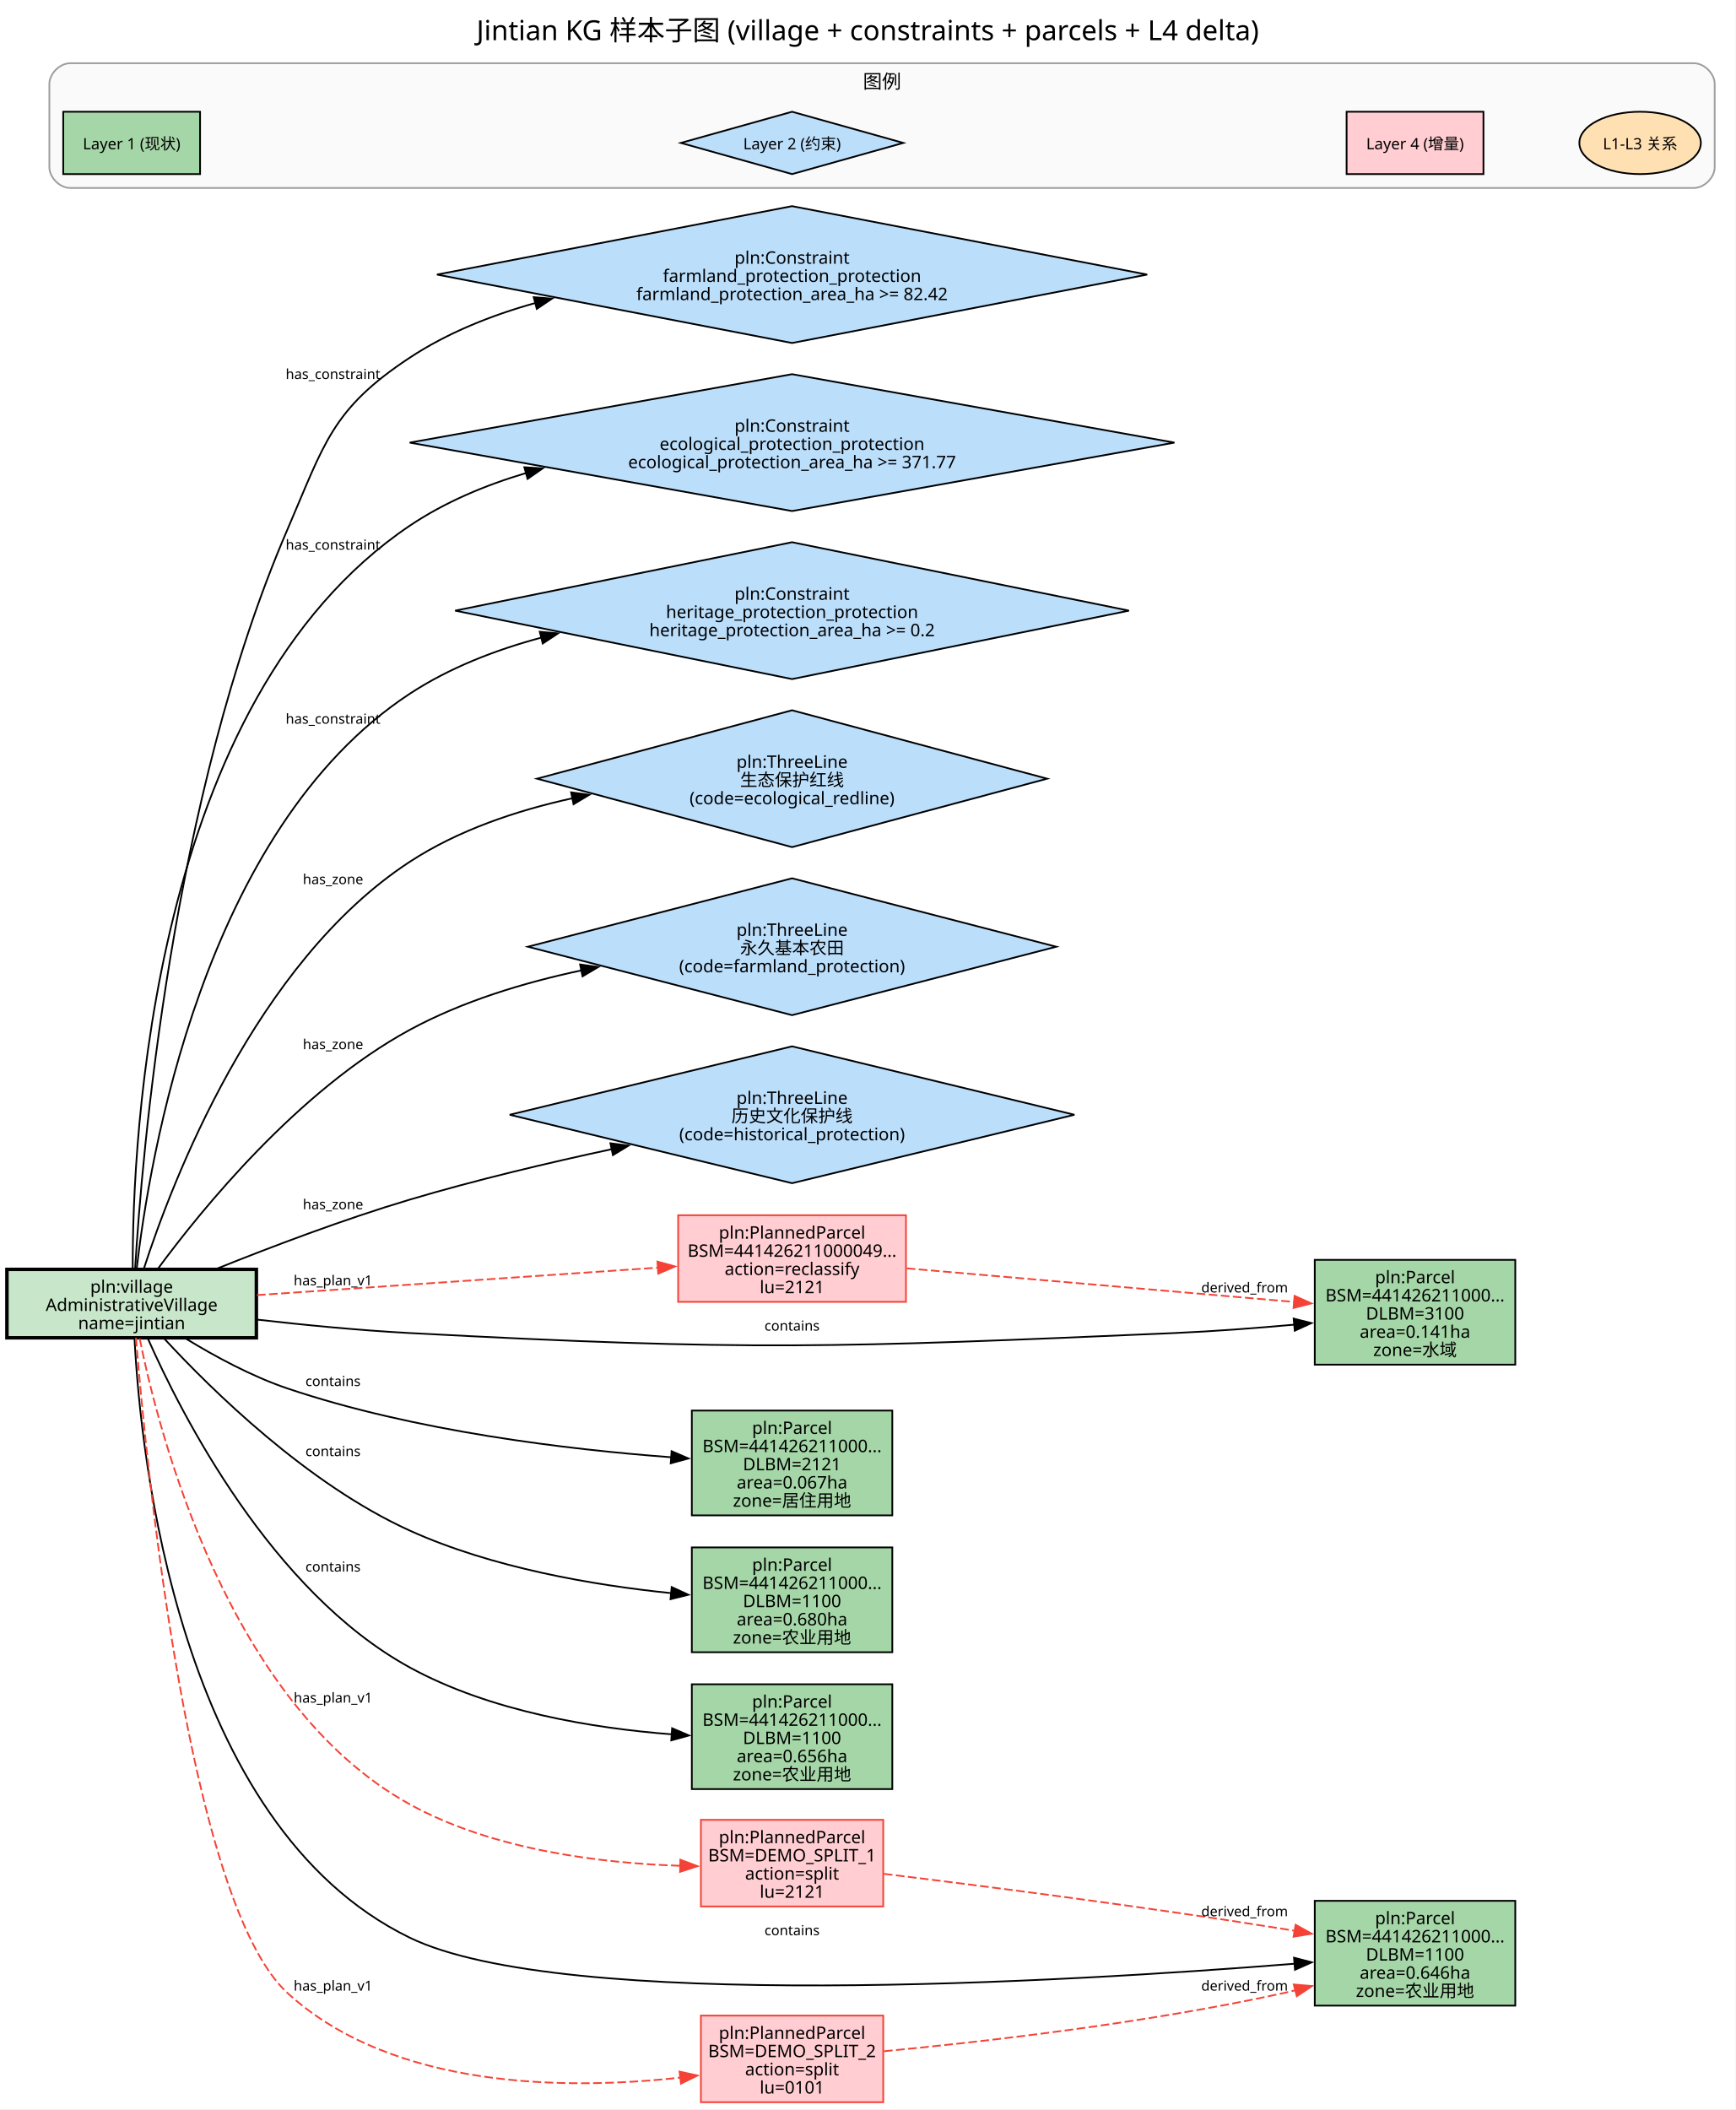
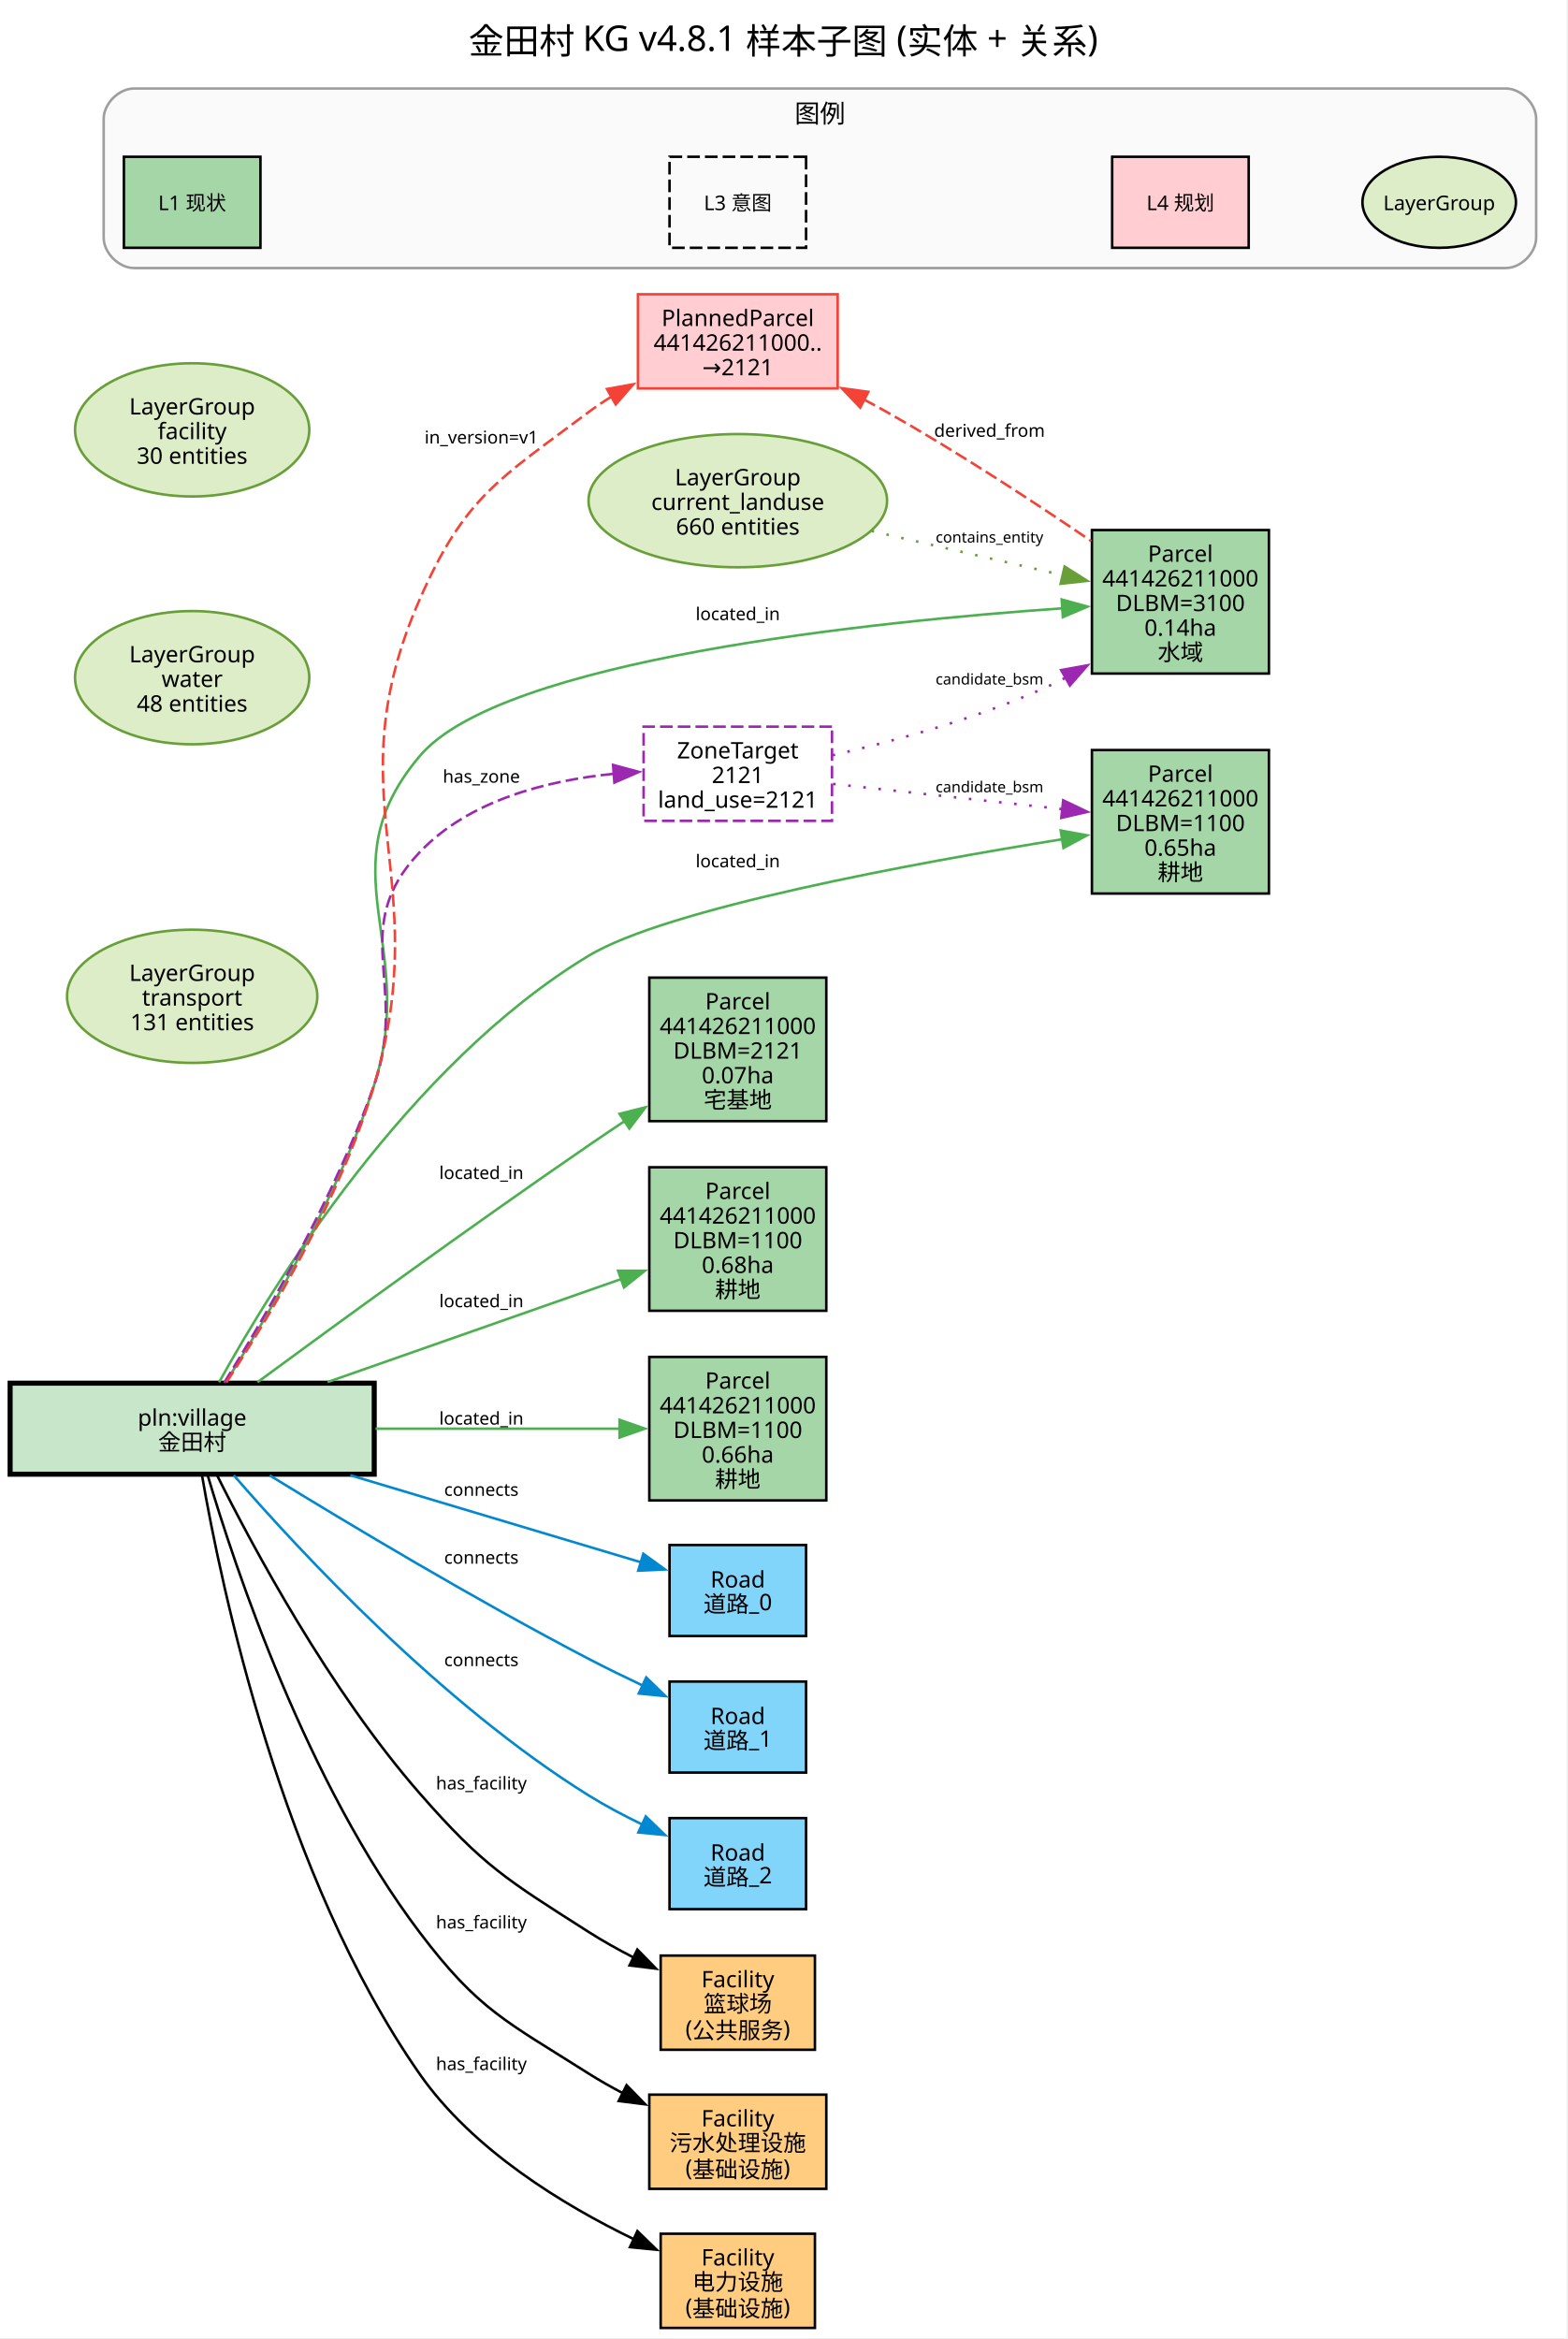
- <svg xmlns="http://www.w3.org/2000/svg" width="1002pt" height="1218pt" viewBox="0.00 0.00 1002.00 1218.00">
-   <g id="graph0" class="graph" transform="scale(1 1) rotate(0) translate(4 1213.5)">
-     <polygon fill="white" stroke="none" points="-4,4 -4,-1213.5 997.87,-1213.5 997.87,4 -4,4" />
-     <text xml:space="preserve" text-anchor="middle" x="496.93" y="-1190.3" font-family="SimHei" font-size="16.00">Jintian KG 样本子图 (village + constraints + parcels + L4 delta)</text>
+ <svg xmlns="http://www.w3.org/2000/svg" width="620pt" height="925pt" viewBox="0.00 0.00 620.00 925.00">
+   <g id="graph0" class="graph" transform="scale(1 1) rotate(0) translate(4 920.62)">
+     <polygon fill="white" stroke="none" points="-4,4 -4,-920.62 615.53,-920.62 615.53,4 -4,4" />
+     <text xml:space="preserve" text-anchor="middle" x="305.77" y="-899.33" font-family="SimHei" font-size="14.00">金田村 KG v4.8.1 样本子图 (实体 + 关系)</text>
    <g id="clust1" class="cluster">
-       <path fill="#fafafa" stroke="#9e9e9e" d="M36.5,-1105C36.5,-1105 973.87,-1105 973.87,-1105 979.87,-1105 985.87,-1111 985.87,-1117 985.87,-1117 985.87,-1165 985.87,-1165 985.87,-1171 979.87,-1177 973.87,-1177 973.87,-1177 36.5,-1177 36.5,-1177 30.5,-1177 24.5,-1171 24.5,-1165 24.5,-1165 24.5,-1117 24.5,-1117 24.5,-1111 30.5,-1105 36.5,-1105" />
-       <text xml:space="preserve" text-anchor="middle" x="505.18" y="-1162.55" font-family="SimHei" font-size="11.00">图例</text>
+       <path fill="#fafafa" stroke="#9e9e9e" d="M49,-814.62C49,-814.62 591.53,-814.62 591.53,-814.62 597.53,-814.62 603.53,-820.62 603.53,-826.62 603.53,-826.62 603.53,-873.62 603.53,-873.62 603.53,-879.62 597.53,-885.62 591.53,-885.62 591.53,-885.62 49,-885.62 49,-885.62 43,-885.62 37,-879.62 37,-873.62 37,-873.62 37,-826.62 37,-826.62 37,-820.62 43,-814.62 49,-814.62" />
+       <text xml:space="preserve" text-anchor="middle" x="320.27" y="-872.12" font-family="SimHei" font-size="10.00">图例</text>
    </g>
    <g id="node1" class="node">
-       <polygon fill="#c8e6c9" stroke="black" stroke-width="2" points="144,-480.75 0,-480.75 0,-441.25 144,-441.25 144,-480.75" />
-       <text xml:space="preserve" text-anchor="middle" x="72" y="-467.25" font-family="SimHei" font-size="10.00">pln:village</text>
-       <text xml:space="preserve" text-anchor="middle" x="72" y="-456.75" font-family="SimHei" font-size="10.00">AdministrativeVillage</text>
-       <text xml:space="preserve" text-anchor="middle" x="72" y="-446.25" font-family="SimHei" font-size="10.00">name=jintian</text>
+       <polygon fill="#c8e6c9" stroke="black" stroke-width="2" points="144,-373.62 0,-373.62 0,-337.62 144,-337.62 144,-373.62" />
+       <text xml:space="preserve" text-anchor="middle" x="72" y="-356.82" font-family="SimHei" font-size="9.00">pln:village</text>
+       <text xml:space="preserve" text-anchor="middle" x="72" y="-347.07" font-family="SimHei" font-size="9.00">金田村</text>
    </g>
    <g id="node2" class="node">
-       <polygon fill="#bbdefb" stroke="black" points="453.25,-1094.5 248.25,-1055 453.25,-1015.5 658.25,-1055 453.25,-1094.5" />
-       <text xml:space="preserve" text-anchor="middle" x="453.25" y="-1061.25" font-family="SimHei" font-size="10.00">pln:Constraint</text>
-       <text xml:space="preserve" text-anchor="middle" x="453.25" y="-1050.75" font-family="SimHei" font-size="10.00">farmland_protection_protection</text>
-       <text xml:space="preserve" text-anchor="middle" x="453.25" y="-1040.25" font-family="SimHei" font-size="10.00">farmland_protection_area_ha &gt;= 82.42</text>
+       <polygon fill="#a5d6a7" stroke="black" points="497.84,-711 427.84,-711 427.84,-654.25 497.84,-654.25 497.84,-711" />
+       <text xml:space="preserve" text-anchor="middle" x="462.84" y="-698.45" font-family="SimHei" font-size="9.00">Parcel</text>
+       <text xml:space="preserve" text-anchor="middle" x="462.84" y="-688.7" font-family="SimHei" font-size="9.00">441426211000</text>
+       <text xml:space="preserve" text-anchor="middle" x="462.84" y="-678.95" font-family="SimHei" font-size="9.00">DLBM=3100</text>
+       <text xml:space="preserve" text-anchor="middle" x="462.84" y="-669.2" font-family="SimHei" font-size="9.00">0.14ha</text>
+       <text xml:space="preserve" text-anchor="middle" x="462.84" y="-659.45" font-family="SimHei" font-size="9.00">水域</text>
    </g>
    <g id="edge1" class="edge">
-       <path fill="none" stroke="black" d="M74.01,-481.05C77.86,-545.6 95.02,-752.91 162,-908 183.42,-957.59 187.42,-977.24 232.5,-1007 254.24,-1021.35 279.58,-1031.49 305.16,-1038.62" />
-       <polygon fill="black" stroke="black" points="304.1,-1041.96 314.66,-1041.12 305.88,-1035.19 304.1,-1041.96" />
-       <text xml:space="preserve" text-anchor="middle" x="188.25" y="-994.73" font-family="SimHei" font-size="8.00">has_constraint</text>
+       <path fill="none" stroke="#4caf50" d="M85.29,-374.09C101.52,-399.44 129.73,-446.97 144,-491.62 161.76,-547.18 124.34,-577.08 162,-621.62 194.25,-659.78 340.98,-674.8 416.55,-680.08" />
+       <polygon fill="#4caf50" stroke="#4caf50" points="415.88,-683.54 426.09,-680.72 416.34,-676.56 415.88,-683.54" />
+       <text xml:space="preserve" text-anchor="middle" x="287.79" y="-675.38" font-family="SimHei" font-size="7.00">located_in</text>
    </g>
    <g id="node3" class="node">
-       <polygon fill="#bbdefb" stroke="black" points="453.25,-997.5 232.5,-958 453.25,-918.5 674,-958 453.25,-997.5" />
-       <text xml:space="preserve" text-anchor="middle" x="453.25" y="-964.25" font-family="SimHei" font-size="10.00">pln:Constraint</text>
-       <text xml:space="preserve" text-anchor="middle" x="453.25" y="-953.75" font-family="SimHei" font-size="10.00">ecological_protection_protection</text>
-       <text xml:space="preserve" text-anchor="middle" x="453.25" y="-943.25" font-family="SimHei" font-size="10.00">ecological_protection_area_ha &gt;= 371.77</text>
+       <polygon fill="#a5d6a7" stroke="black" points="497.84,-624 427.84,-624 427.84,-567.25 497.84,-567.25 497.84,-624" />
+       <text xml:space="preserve" text-anchor="middle" x="462.84" y="-611.45" font-family="SimHei" font-size="9.00">Parcel</text>
+       <text xml:space="preserve" text-anchor="middle" x="462.84" y="-601.7" font-family="SimHei" font-size="9.00">441426211000</text>
+       <text xml:space="preserve" text-anchor="middle" x="462.84" y="-591.95" font-family="SimHei" font-size="9.00">DLBM=1100</text>
+       <text xml:space="preserve" text-anchor="middle" x="462.84" y="-582.2" font-family="SimHei" font-size="9.00">0.65ha</text>
+       <text xml:space="preserve" text-anchor="middle" x="462.84" y="-572.45" font-family="SimHei" font-size="9.00">耕地</text>
    </g>
    <g id="edge2" class="edge">
-       <path fill="none" stroke="black" d="M72.61,-481.08C72.43,-554.49 82.93,-809.25 232.5,-910 252.65,-923.57 275.99,-933.39 299.77,-940.46" />
-       <polygon fill="black" stroke="black" points="298.69,-943.79 309.26,-943.12 300.58,-937.05 298.69,-943.79" />
-       <text xml:space="preserve" text-anchor="middle" x="188.25" y="-896.22" font-family="SimHei" font-size="8.00">has_constraint</text>
+       <path fill="none" stroke="#4caf50" d="M82.65,-373.99C103.68,-412.05 157.5,-499.6 228.75,-542.62 259.89,-561.43 357.69,-579.33 416.25,-588.75" />
+       <polygon fill="#4caf50" stroke="#4caf50" points="415.49,-592.18 425.91,-590.28 416.58,-585.26 415.49,-592.18" />
+       <text xml:space="preserve" text-anchor="middle" x="287.79" y="-577.63" font-family="SimHei" font-size="7.00">located_in</text>
    </g>
    <g id="node4" class="node">
-       <polygon fill="#bbdefb" stroke="black" points="453.25,-900.5 258.75,-861 453.25,-821.5 647.75,-861 453.25,-900.5" />
-       <text xml:space="preserve" text-anchor="middle" x="453.25" y="-867.25" font-family="SimHei" font-size="10.00">pln:Constraint</text>
-       <text xml:space="preserve" text-anchor="middle" x="453.25" y="-856.75" font-family="SimHei" font-size="10.00">heritage_protection_protection</text>
-       <text xml:space="preserve" text-anchor="middle" x="453.25" y="-846.25" font-family="SimHei" font-size="10.00">heritage_protection_area_ha &gt;= 0.2</text>
+       <polygon fill="#a5d6a7" stroke="black" points="322.79,-534 252.79,-534 252.79,-477.25 322.79,-477.25 322.79,-534" />
+       <text xml:space="preserve" text-anchor="middle" x="287.79" y="-521.45" font-family="SimHei" font-size="9.00">Parcel</text>
+       <text xml:space="preserve" text-anchor="middle" x="287.79" y="-511.7" font-family="SimHei" font-size="9.00">441426211000</text>
+       <text xml:space="preserve" text-anchor="middle" x="287.79" y="-501.95" font-family="SimHei" font-size="9.00">DLBM=2121</text>
+       <text xml:space="preserve" text-anchor="middle" x="287.79" y="-492.2" font-family="SimHei" font-size="9.00">0.07ha</text>
+       <text xml:space="preserve" text-anchor="middle" x="287.79" y="-482.45" font-family="SimHei" font-size="9.00">宅基地</text>
    </g>
    <g id="edge3" class="edge">
-       <path fill="none" stroke="black" d="M74.88,-480.82C81.95,-542.96 113.05,-734.55 232.5,-813 255.24,-827.93 281.87,-838.29 308.59,-845.46" />
-       <polygon fill="black" stroke="black" points="307.61,-848.82 318.16,-847.88 309.32,-842.04 307.61,-848.82" />
-       <text xml:space="preserve" text-anchor="middle" x="188.25" y="-795.75" font-family="SimHei" font-size="8.00">has_constraint</text>
+       <path fill="none" stroke="#4caf50" d="M97.85,-374.01C128.39,-396.48 181.93,-435.49 228.75,-467.62 233.41,-470.82 238.31,-474.13 243.21,-477.39" />
+       <polygon fill="#4caf50" stroke="#4caf50" points="241.02,-480.14 251.3,-482.73 244.89,-474.3 241.02,-480.14" />
+       <text xml:space="preserve" text-anchor="middle" x="186.38" y="-454.36" font-family="SimHei" font-size="7.00">located_in</text>
    </g>
    <g id="node5" class="node">
-       <polygon fill="#bbdefb" stroke="black" points="453.25,-803.5 306,-764 453.25,-724.5 600.5,-764 453.25,-803.5" />
-       <text xml:space="preserve" text-anchor="middle" x="453.25" y="-770.25" font-family="SimHei" font-size="10.00">pln:ThreeLine</text>
-       <text xml:space="preserve" text-anchor="middle" x="453.25" y="-759.75" font-family="SimHei" font-size="10.00">生态保护红线</text>
-       <text xml:space="preserve" text-anchor="middle" x="453.25" y="-749.25" font-family="SimHei" font-size="10.00">(code=ecological_redline)</text>
+       <polygon fill="#a5d6a7" stroke="black" points="322.79,-459 252.79,-459 252.79,-402.25 322.79,-402.25 322.79,-459" />
+       <text xml:space="preserve" text-anchor="middle" x="287.79" y="-446.45" font-family="SimHei" font-size="9.00">Parcel</text>
+       <text xml:space="preserve" text-anchor="middle" x="287.79" y="-436.7" font-family="SimHei" font-size="9.00">441426211000</text>
+       <text xml:space="preserve" text-anchor="middle" x="287.79" y="-426.95" font-family="SimHei" font-size="9.00">DLBM=1100</text>
+       <text xml:space="preserve" text-anchor="middle" x="287.79" y="-417.2" font-family="SimHei" font-size="9.00">0.68ha</text>
+       <text xml:space="preserve" text-anchor="middle" x="287.79" y="-407.45" font-family="SimHei" font-size="9.00">耕地</text>
    </g>
    <g id="edge4" class="edge">
-       <path fill="none" stroke="black" d="M79.03,-481.08C94.99,-530.4 143.32,-657.74 232.5,-716 260.4,-734.23 294.13,-745.64 326.69,-752.75" />
-       <polygon fill="black" stroke="black" points="325.7,-756.12 336.2,-754.7 327.1,-749.26 325.7,-756.12" />
-       <text xml:space="preserve" text-anchor="middle" x="188.25" y="-703.13" font-family="SimHei" font-size="8.00">has_zone</text>
+       <path fill="none" stroke="#4caf50" d="M125.57,-374.07C161.27,-386.59 207.98,-402.98 241.93,-414.89" />
+       <polygon fill="#4caf50" stroke="#4caf50" points="240.45,-418.08 251.05,-418.08 242.77,-411.47 240.45,-418.08" />
+       <text xml:space="preserve" text-anchor="middle" x="186.38" y="-403.65" font-family="SimHei" font-size="7.00">located_in</text>
    </g>
    <g id="node6" class="node">
-       <polygon fill="#bbdefb" stroke="black" points="453.25,-706.5 300.75,-667 453.25,-627.5 605.75,-667 453.25,-706.5" />
-       <text xml:space="preserve" text-anchor="middle" x="453.25" y="-673.25" font-family="SimHei" font-size="10.00">pln:ThreeLine</text>
-       <text xml:space="preserve" text-anchor="middle" x="453.25" y="-662.75" font-family="SimHei" font-size="10.00">永久基本农田</text>
-       <text xml:space="preserve" text-anchor="middle" x="453.25" y="-652.25" font-family="SimHei" font-size="10.00">(code=farmland_protection)</text>
+       <polygon fill="#a5d6a7" stroke="black" points="322.79,-384 252.79,-384 252.79,-327.25 322.79,-327.25 322.79,-384" />
+       <text xml:space="preserve" text-anchor="middle" x="287.79" y="-371.45" font-family="SimHei" font-size="9.00">Parcel</text>
+       <text xml:space="preserve" text-anchor="middle" x="287.79" y="-361.7" font-family="SimHei" font-size="9.00">441426211000</text>
+       <text xml:space="preserve" text-anchor="middle" x="287.79" y="-351.95" font-family="SimHei" font-size="9.00">DLBM=1100</text>
+       <text xml:space="preserve" text-anchor="middle" x="287.79" y="-342.2" font-family="SimHei" font-size="9.00">0.66ha</text>
+       <text xml:space="preserve" text-anchor="middle" x="287.79" y="-332.45" font-family="SimHei" font-size="9.00">耕地</text>
    </g>
    <g id="edge5" class="edge">
-       <path fill="none" stroke="black" d="M87.16,-481.11C112.28,-515.2 168.12,-584.01 232.5,-619 262.71,-635.42 298.13,-646.22 331.61,-653.33" />
-       <polygon fill="black" stroke="black" points="330.9,-656.76 341.39,-655.3 332.28,-649.9 330.9,-656.76" />
-       <text xml:space="preserve" text-anchor="middle" x="188.25" y="-607.85" font-family="SimHei" font-size="8.00">has_zone</text>
+       <path fill="none" stroke="#4caf50" d="M144.49,-355.62C176.35,-355.62 212.95,-355.62 241.05,-355.62" />
+       <polygon fill="#4caf50" stroke="#4caf50" points="241.02,-359.13 251.02,-355.63 241.02,-352.13 241.02,-359.13" />
+       <text xml:space="preserve" text-anchor="middle" x="186.38" y="-357.23" font-family="SimHei" font-size="7.00">located_in</text>
    </g>
    <g id="node7" class="node">
-       <polygon fill="#bbdefb" stroke="black" points="453.25,-609.5 290.25,-570 453.25,-530.5 616.25,-570 453.25,-609.5" />
-       <text xml:space="preserve" text-anchor="middle" x="453.25" y="-576.25" font-family="SimHei" font-size="10.00">pln:ThreeLine</text>
-       <text xml:space="preserve" text-anchor="middle" x="453.25" y="-565.75" font-family="SimHei" font-size="10.00">历史文化保护线</text>
-       <text xml:space="preserve" text-anchor="middle" x="453.25" y="-555.25" font-family="SimHei" font-size="10.00">(code=historical_protection)</text>
+       <polygon fill="#81d4fa" stroke="black" points="314.79,-309.62 260.79,-309.62 260.79,-273.62 314.79,-273.62 314.79,-309.62" />
+       <text xml:space="preserve" text-anchor="middle" x="287.79" y="-292.82" font-family="SimHei" font-size="9.00">Road</text>
+       <text xml:space="preserve" text-anchor="middle" x="287.79" y="-283.07" font-family="SimHei" font-size="9.00">道路_0</text>
    </g>
    <g id="edge6" class="edge">
-       <path fill="none" stroke="black" d="M121.26,-481.18C152.59,-493.77 194.51,-509.68 232.5,-521 270.26,-532.25 312.35,-542.24 349.51,-550.21" />
-       <polygon fill="black" stroke="black" points="348.38,-553.55 358.89,-552.2 349.83,-546.7 348.38,-553.55" />
-       <text xml:space="preserve" text-anchor="middle" x="188.25" y="-515.46" font-family="SimHei" font-size="8.00">has_zone</text>
+       <path fill="none" stroke="#0288d1" d="M134.55,-337.2C171.69,-326.08 217.78,-312.28 249.46,-302.8" />
+       <polygon fill="#0288d1" stroke="#0288d1" points="250.42,-306.17 258.99,-299.95 248.41,-299.46 250.42,-306.17" />
+       <text xml:space="preserve" text-anchor="middle" x="186.38" y="-329.06" font-family="SimHei" font-size="7.00">connects</text>
    </g>
    <g id="node8" class="node">
-       <polygon fill="#a5d6a7" stroke="black" points="870.75,-486.25 755,-486.25 755,-425.75 870.75,-425.75 870.75,-486.25" />
-       <text xml:space="preserve" text-anchor="middle" x="812.88" y="-472.75" font-family="SimHei" font-size="10.00">pln:Parcel</text>
-       <text xml:space="preserve" text-anchor="middle" x="812.88" y="-462.25" font-family="SimHei" font-size="10.00">BSM=441426211000...</text>
-       <text xml:space="preserve" text-anchor="middle" x="812.88" y="-451.75" font-family="SimHei" font-size="10.00">DLBM=3100</text>
-       <text xml:space="preserve" text-anchor="middle" x="812.88" y="-441.25" font-family="SimHei" font-size="10.00">area=0.141ha</text>
-       <text xml:space="preserve" text-anchor="middle" x="812.88" y="-430.75" font-family="SimHei" font-size="10.00">zone=水域</text>
+       <polygon fill="#81d4fa" stroke="black" points="314.79,-255.62 260.79,-255.62 260.79,-219.62 314.79,-219.62 314.79,-255.62" />
+       <text xml:space="preserve" text-anchor="middle" x="287.79" y="-238.82" font-family="SimHei" font-size="9.00">Road</text>
+       <text xml:space="preserve" text-anchor="middle" x="287.79" y="-229.07" font-family="SimHei" font-size="9.00">道路_1</text>
    </g>
    <g id="edge7" class="edge">
-       <path fill="none" stroke="black" d="M144.33,-451.76C171.83,-448.63 203.58,-445.54 232.5,-444 428.45,-433.59 477.96,-435.49 674,-444 696.59,-444.98 721.2,-446.86 743.29,-448.85" />
-       <polygon fill="black" stroke="black" points="742.81,-452.32 753.09,-449.75 743.45,-445.35 742.81,-452.32" />
-       <text xml:space="preserve" text-anchor="middle" x="453.25" y="-445.4" font-family="SimHei" font-size="8.00">contains</text>
+       <path fill="none" stroke="#0288d1" d="M102.67,-337.14C133.66,-318.11 183.9,-288.01 228.75,-264.62 235.64,-261.03 243.09,-257.39 250.28,-253.99" />
+       <polygon fill="#0288d1" stroke="#0288d1" points="251.58,-257.25 259.17,-249.86 248.63,-250.9 251.58,-257.25" />
+       <text xml:space="preserve" text-anchor="middle" x="186.38" y="-302.23" font-family="SimHei" font-size="7.00">connects</text>
    </g>
    <g id="node9" class="node">
-       <polygon fill="#a5d6a7" stroke="black" points="870.75,-116.25 755,-116.25 755,-55.75 870.75,-55.75 870.75,-116.25" />
-       <text xml:space="preserve" text-anchor="middle" x="812.88" y="-102.75" font-family="SimHei" font-size="10.00">pln:Parcel</text>
-       <text xml:space="preserve" text-anchor="middle" x="812.88" y="-92.25" font-family="SimHei" font-size="10.00">BSM=441426211000...</text>
-       <text xml:space="preserve" text-anchor="middle" x="812.88" y="-81.75" font-family="SimHei" font-size="10.00">DLBM=1100</text>
-       <text xml:space="preserve" text-anchor="middle" x="812.88" y="-71.25" font-family="SimHei" font-size="10.00">area=0.646ha</text>
-       <text xml:space="preserve" text-anchor="middle" x="812.88" y="-60.75" font-family="SimHei" font-size="10.00">zone=农业用地</text>
+       <polygon fill="#81d4fa" stroke="black" points="314.79,-201.62 260.79,-201.62 260.79,-165.62 314.79,-165.62 314.79,-201.62" />
+       <text xml:space="preserve" text-anchor="middle" x="287.79" y="-184.82" font-family="SimHei" font-size="9.00">Road</text>
+       <text xml:space="preserve" text-anchor="middle" x="287.79" y="-175.07" font-family="SimHei" font-size="9.00">道路_2</text>
    </g>
    <g id="edge8" class="edge">
-       <path fill="none" stroke="black" d="M73.65,-440.86C77.07,-374.03 98.48,-160.18 232.5,-95 320.62,-52.14 610.17,-69.3 743.52,-79.95" />
-       <polygon fill="black" stroke="black" points="743.02,-83.42 753.27,-80.74 743.58,-76.45 743.02,-83.42" />
-       <text xml:space="preserve" text-anchor="middle" x="453.25" y="-96.4" font-family="SimHei" font-size="8.00">contains</text>
+       <path fill="none" stroke="#0288d1" d="M88.48,-337.17C114.63,-307.02 170.41,-246.93 228.75,-210.62 235.41,-206.48 242.8,-202.57 250.02,-199.08" />
+       <polygon fill="#0288d1" stroke="#0288d1" points="251.4,-202.3 259,-194.93 248.46,-195.95 251.4,-202.3" />
+       <text xml:space="preserve" text-anchor="middle" x="186.38" y="-261.72" font-family="SimHei" font-size="7.00">connects</text>
    </g>
    <g id="node10" class="node">
-       <polygon fill="#a5d6a7" stroke="black" points="511.12,-399.25 395.38,-399.25 395.38,-338.75 511.12,-338.75 511.12,-399.25" />
-       <text xml:space="preserve" text-anchor="middle" x="453.25" y="-385.75" font-family="SimHei" font-size="10.00">pln:Parcel</text>
-       <text xml:space="preserve" text-anchor="middle" x="453.25" y="-375.25" font-family="SimHei" font-size="10.00">BSM=441426211000...</text>
-       <text xml:space="preserve" text-anchor="middle" x="453.25" y="-364.75" font-family="SimHei" font-size="10.00">DLBM=2121</text>
-       <text xml:space="preserve" text-anchor="middle" x="453.25" y="-354.25" font-family="SimHei" font-size="10.00">area=0.067ha</text>
-       <text xml:space="preserve" text-anchor="middle" x="453.25" y="-343.75" font-family="SimHei" font-size="10.00">zone=居住用地</text>
+       <polygon fill="#ffcc80" stroke="black" points="318.29,-147.25 257.29,-147.25 257.29,-110 318.29,-110 318.29,-147.25" />
+       <text xml:space="preserve" text-anchor="middle" x="287.79" y="-134.7" font-family="SimHei" font-size="9.00">Facility</text>
+       <text xml:space="preserve" text-anchor="middle" x="287.79" y="-124.95" font-family="SimHei" font-size="9.00">篮球场</text>
+       <text xml:space="preserve" text-anchor="middle" x="287.79" y="-115.2" font-family="SimHei" font-size="9.00">(公共服务)</text>
    </g>
    <g id="edge9" class="edge">
-       <path fill="none" stroke="black" d="M103.05,-440.93C119.75,-430.7 141.27,-418.99 162,-412 235.35,-387.27 323.89,-376.75 383.74,-372.28" />
-       <polygon fill="black" stroke="black" points="383.7,-375.79 393.43,-371.6 383.21,-368.81 383.7,-375.79" />
-       <text xml:space="preserve" text-anchor="middle" x="188.25" y="-413.4" font-family="SimHei" font-size="8.00">contains</text>
+       <path fill="none" stroke="black" d="M81.7,-337.49C95.98,-308.83 126.37,-252.14 162,-211.38 187.25,-182.49 196.41,-177.27 228.75,-156.62 234.37,-153.04 240.52,-149.6 246.64,-146.45" />
+       <polygon fill="black" stroke="black" points="248.06,-149.65 255.47,-142.08 244.96,-143.37 248.06,-149.65" />
+       <text xml:space="preserve" text-anchor="middle" x="186.38" y="-212.97" font-family="SimHei" font-size="7.00">has_facility</text>
    </g>
    <g id="node11" class="node">
-       <polygon fill="#a5d6a7" stroke="black" points="511.12,-320.25 395.38,-320.25 395.38,-259.75 511.12,-259.75 511.12,-320.25" />
-       <text xml:space="preserve" text-anchor="middle" x="453.25" y="-306.75" font-family="SimHei" font-size="10.00">pln:Parcel</text>
-       <text xml:space="preserve" text-anchor="middle" x="453.25" y="-296.25" font-family="SimHei" font-size="10.00">BSM=441426211000...</text>
-       <text xml:space="preserve" text-anchor="middle" x="453.25" y="-285.75" font-family="SimHei" font-size="10.00">DLBM=1100</text>
-       <text xml:space="preserve" text-anchor="middle" x="453.25" y="-275.25" font-family="SimHei" font-size="10.00">area=0.680ha</text>
-       <text xml:space="preserve" text-anchor="middle" x="453.25" y="-264.75" font-family="SimHei" font-size="10.00">zone=农业用地</text>
+       <polygon fill="#ffcc80" stroke="black" points="322.79,-92.25 252.79,-92.25 252.79,-55 322.79,-55 322.79,-92.25" />
+       <text xml:space="preserve" text-anchor="middle" x="287.79" y="-79.7" font-family="SimHei" font-size="9.00">Facility</text>
+       <text xml:space="preserve" text-anchor="middle" x="287.79" y="-69.95" font-family="SimHei" font-size="9.00">污水处理设施</text>
+       <text xml:space="preserve" text-anchor="middle" x="287.79" y="-60.2" font-family="SimHei" font-size="9.00">(基础设施)</text>
    </g>
    <g id="edge10" class="edge">
-       <path fill="none" stroke="black" d="M90.84,-440.75C118.16,-411.18 173.43,-356.78 232.5,-330 280.26,-308.35 338.88,-298.41 383.56,-293.85" />
-       <polygon fill="black" stroke="black" points="383.76,-297.35 393.39,-292.92 383.1,-290.38 383.76,-297.35" />
-       <text xml:space="preserve" text-anchor="middle" x="188.25" y="-372.95" font-family="SimHei" font-size="8.00">contains</text>
+       <path fill="none" stroke="black" d="M78.08,-337.4C88.98,-300.5 117.32,-215.45 162,-156.38 185.32,-125.55 196.12,-121.34 228.75,-100.62 233.04,-97.9 237.64,-95.3 242.31,-92.84" />
+       <polygon fill="black" stroke="black" points="243.8,-96.01 251.2,-88.42 240.68,-89.74 243.8,-96.01" />
+       <text xml:space="preserve" text-anchor="middle" x="186.38" y="-157.97" font-family="SimHei" font-size="7.00">has_facility</text>
    </g>
    <g id="node12" class="node">
-       <polygon fill="#a5d6a7" stroke="black" points="511.12,-241.25 395.38,-241.25 395.38,-180.75 511.12,-180.75 511.12,-241.25" />
-       <text xml:space="preserve" text-anchor="middle" x="453.25" y="-227.75" font-family="SimHei" font-size="10.00">pln:Parcel</text>
-       <text xml:space="preserve" text-anchor="middle" x="453.25" y="-217.25" font-family="SimHei" font-size="10.00">BSM=441426211000...</text>
-       <text xml:space="preserve" text-anchor="middle" x="453.25" y="-206.75" font-family="SimHei" font-size="10.00">DLBM=1100</text>
-       <text xml:space="preserve" text-anchor="middle" x="453.25" y="-196.25" font-family="SimHei" font-size="10.00">area=0.656ha</text>
-       <text xml:space="preserve" text-anchor="middle" x="453.25" y="-185.75" font-family="SimHei" font-size="10.00">zone=农业用地</text>
+       <polygon fill="#ffcc80" stroke="black" points="318.29,-37.25 257.29,-37.25 257.29,0 318.29,0 318.29,-37.25" />
+       <text xml:space="preserve" text-anchor="middle" x="287.79" y="-24.7" font-family="SimHei" font-size="9.00">Facility</text>
+       <text xml:space="preserve" text-anchor="middle" x="287.79" y="-14.95" font-family="SimHei" font-size="9.00">电力设施</text>
+       <text xml:space="preserve" text-anchor="middle" x="287.79" y="-5.2" font-family="SimHei" font-size="9.00">(基础设施)</text>
    </g>
    <g id="edge11" class="edge">
-       <path fill="none" stroke="black" d="M81.32,-440.92C100.54,-397.4 152.61,-294.8 232.5,-251 279.05,-225.48 338.66,-215.82 384.04,-212.35" />
-       <polygon fill="black" stroke="black" points="384,-215.86 393.75,-211.69 383.53,-208.87 384,-215.86" />
-       <text xml:space="preserve" text-anchor="middle" x="188.25" y="-306.31" font-family="SimHei" font-size="8.00">contains</text>
+       <path fill="none" stroke="black" d="M75.85,-337.38C83.45,-293.22 107.45,-178.48 162,-100.38 182.97,-70.34 218.86,-48.54 246.78,-35.05" />
+       <polygon fill="black" stroke="black" points="248.08,-38.3 255.68,-30.92 245.13,-31.95 248.08,-38.3" />
+       <text xml:space="preserve" text-anchor="middle" x="186.38" y="-101.97" font-family="SimHei" font-size="7.00">has_facility</text>
    </g>
    <g id="node13" class="node">
-       <polygon fill="#ffcdd2" stroke="#f44336" points="519,-512 387.5,-512 387.5,-462 519,-462 519,-512" />
-       <text xml:space="preserve" text-anchor="middle" x="453.25" y="-498.5" font-family="SimHei" font-size="10.00">pln:PlannedParcel</text>
-       <text xml:space="preserve" text-anchor="middle" x="453.25" y="-488" font-family="SimHei" font-size="10.00">BSM=441426211000049...</text>
-       <text xml:space="preserve" text-anchor="middle" x="453.25" y="-477.5" font-family="SimHei" font-size="10.00">action=reclassify</text>
-       <text xml:space="preserve" text-anchor="middle" x="453.25" y="-467" font-family="SimHei" font-size="10.00">lu=2121</text>
+       <polygon fill="none" stroke="#9c27b0" stroke-dasharray="5,2" points="325.04,-633.25 250.54,-633.25 250.54,-596 325.04,-596 325.04,-633.25" />
+       <text xml:space="preserve" text-anchor="middle" x="287.79" y="-620.7" font-family="SimHei" font-size="9.00">ZoneTarget</text>
+       <text xml:space="preserve" text-anchor="middle" x="287.79" y="-610.95" font-family="SimHei" font-size="9.00">2121</text>
+       <text xml:space="preserve" text-anchor="middle" x="287.79" y="-601.2" font-family="SimHei" font-size="9.00">land_use=2121</text>
    </g>
    <g id="edge12" class="edge">
-       <path fill="none" stroke="#f44336" stroke-dasharray="5,2" d="M144.33,-465.89C210.36,-470.42 308.23,-477.13 375.83,-481.76" />
-       <polygon fill="#f44336" stroke="#f44336" points="375.52,-485.25 385.74,-482.44 376,-478.26 375.52,-485.25" />
-       <text xml:space="preserve" text-anchor="middle" x="188.25" y="-471.55" font-family="SimHei" font-size="8.00">has_plan_v1</text>
+       <path fill="none" stroke="#9c27b0" stroke-dasharray="5,2" d="M84.66,-373.78C100.43,-399.15 128.4,-447.14 144,-491.62 157.78,-530.94 133.29,-553.43 162,-583.62 181.63,-604.27 212.7,-612.04 238.93,-614.63" />
+       <polygon fill="#9c27b0" stroke="#9c27b0" points="238.46,-618.11 248.69,-615.36 238.98,-611.13 238.46,-618.11" />
+       <text xml:space="preserve" text-anchor="middle" x="186.38" y="-611.1" font-family="SimHei" font-size="7.00">has_zone</text>
    </g>
    <g id="node14" class="node">
-       <polygon fill="#ffcdd2" stroke="#f44336" points="505.88,-163 400.62,-163 400.62,-113 505.88,-113 505.88,-163" />
-       <text xml:space="preserve" text-anchor="middle" x="453.25" y="-149.5" font-family="SimHei" font-size="10.00">pln:PlannedParcel</text>
-       <text xml:space="preserve" text-anchor="middle" x="453.25" y="-139" font-family="SimHei" font-size="10.00">BSM=DEMO_SPLIT_1</text>
-       <text xml:space="preserve" text-anchor="middle" x="453.25" y="-128.5" font-family="SimHei" font-size="10.00">action=split</text>
-       <text xml:space="preserve" text-anchor="middle" x="453.25" y="-118" font-family="SimHei" font-size="10.00">lu=2121</text>
+       <polygon fill="#ffcdd2" stroke="#f44336" points="327.29,-804.25 248.29,-804.25 248.29,-767 327.29,-767 327.29,-804.25" />
+       <text xml:space="preserve" text-anchor="middle" x="287.79" y="-791.7" font-family="SimHei" font-size="9.00">PlannedParcel</text>
+       <text xml:space="preserve" text-anchor="middle" x="287.79" y="-781.95" font-family="SimHei" font-size="9.00">441426211000..</text>
+       <text xml:space="preserve" text-anchor="middle" x="287.79" y="-772.2" font-family="SimHei" font-size="9.00">→2121</text>
+     </g>
+     <g id="edge15" class="edge">
+       <path fill="none" stroke="#f44336" stroke-dasharray="5,2" d="M85.58,-374C102.14,-399.25 130.72,-446.67 144,-491.62 168.29,-573.82 127.55,-605.15 162,-683.62 179.81,-724.18 193.31,-731.06 228.75,-757.62 231.66,-759.81 234.77,-761.88 237.97,-763.85" />
+       <polygon fill="#f44336" stroke="#f44336" points="236.05,-766.78 246.48,-768.66 239.5,-760.69 236.05,-766.78" />
+       <text xml:space="preserve" text-anchor="middle" x="186.38" y="-745.22" font-family="SimHei" font-size="7.00">in_version=v1</text>
+     </g>
+     <g id="edge13" class="edge">
+       <path fill="none" stroke="#9c27b0" stroke-dasharray="1,5" d="M325.28,-621.94C349.84,-627.58 382.59,-636.52 409.84,-648.88 412.41,-650.04 415,-651.32 417.58,-652.69" />
+       <polygon fill="#9c27b0" stroke="#9c27b0" points="415.67,-655.62 426.09,-657.51 419.12,-649.53 415.67,-655.62" />
+       <text xml:space="preserve" text-anchor="middle" x="387.34" y="-649.92" font-family="SimHei" font-size="6.00">candidate_bsm</text>
    </g>
    <g id="edge14" class="edge">
-       <path fill="none" stroke="#f44336" stroke-dasharray="5,2" d="M76.63,-440.8C87.87,-385.12 127.87,-229.71 232.5,-172 280.49,-145.53 342.84,-137.96 388.86,-136.47" />
-       <polygon fill="#f44336" stroke="#f44336" points="388.75,-139.98 398.67,-136.25 388.6,-132.98 388.75,-139.98" />
-       <text xml:space="preserve" text-anchor="middle" x="188.25" y="-230.66" font-family="SimHei" font-size="8.00">has_plan_v1</text>
+       <path fill="none" stroke="#9c27b0" stroke-dasharray="1,5" d="M325.49,-610.6C352,-607.69 387.97,-603.74 416.31,-600.62" />
+       <polygon fill="#9c27b0" stroke="#9c27b0" points="416.48,-604.13 426.04,-599.56 415.72,-597.17 416.48,-604.13" />
+       <text xml:space="preserve" text-anchor="middle" x="387.34" y="-607.31" font-family="SimHei" font-size="6.00">candidate_bsm</text>
+     </g>
+     <g id="edge16" class="edge">
+       <path fill="none" stroke="#f44336" stroke-dasharray="5,2" d="M337.64,-762.63C340.77,-760.98 343.86,-759.3 346.84,-757.62 374.76,-741.87 405.08,-721.97 427.58,-706.63" />
+       <polygon fill="#f44336" stroke="#f44336" points="336.21,-759.43 328.9,-767.09 339.4,-765.66 336.21,-759.43" />
+       <text xml:space="preserve" text-anchor="middle" x="387.34" y="-747.88" font-family="SimHei" font-size="7.00">derived_from</text>
    </g>
    <g id="node15" class="node">
-       <polygon fill="#ffcdd2" stroke="#f44336" points="505.88,-50 400.62,-50 400.62,0 505.88,0 505.88,-50" />
-       <text xml:space="preserve" text-anchor="middle" x="453.25" y="-36.5" font-family="SimHei" font-size="10.00">pln:PlannedParcel</text>
-       <text xml:space="preserve" text-anchor="middle" x="453.25" y="-26" font-family="SimHei" font-size="10.00">BSM=DEMO_SPLIT_2</text>
-       <text xml:space="preserve" text-anchor="middle" x="453.25" y="-15.5" font-family="SimHei" font-size="10.00">action=split</text>
-       <text xml:space="preserve" text-anchor="middle" x="453.25" y="-5" font-family="SimHei" font-size="10.00">lu=0101</text>
-     </g>
-     <g id="edge16" class="edge">
-       <path fill="none" stroke="#f44336" stroke-dasharray="5,2" d="M74.49,-441.24C80.44,-368.23 104.9,-115.19 162,-63 222.96,-7.29 323.47,-6.99 388.76,-14.21" />
-       <polygon fill="#f44336" stroke="#f44336" points="388.28,-17.67 398.63,-15.4 389.12,-10.72 388.28,-17.67" />
-       <text xml:space="preserve" text-anchor="middle" x="188.25" y="-64.4" font-family="SimHei" font-size="8.00">has_plan_v1</text>
-     </g>
-     <g id="edge13" class="edge">
-       <path fill="none" stroke="#f44336" stroke-dasharray="5,2" d="M519.43,-481.35C582.81,-475.86 678.72,-467.54 743.25,-461.95" />
-       <polygon fill="#f44336" stroke="#f44336" points="743.35,-465.45 753.02,-461.1 742.75,-458.48 743.35,-465.45" />
-       <text xml:space="preserve" text-anchor="middle" x="714.5" y="-467.43" font-family="SimHei" font-size="8.00">derived_from</text>
-     </g>
-     <g id="edge15" class="edge">
-       <path fill="none" stroke="#f44336" stroke-dasharray="5,2" d="M506.22,-131.83C563.03,-124.89 656.68,-112.9 737,-100 739.15,-99.65 741.34,-99.29 743.55,-98.92" />
-       <polygon fill="#f44336" stroke="#f44336" points="743.94,-102.41 753.2,-97.26 742.75,-95.51 743.94,-102.41" />
-       <text xml:space="preserve" text-anchor="middle" x="714.5" y="-107.35" font-family="SimHei" font-size="8.00">derived_from</text>
+       <ellipse fill="#dcedc8" stroke="#689f38" cx="287.79" cy="-722.62" rx="59.04" ry="26.34" />
+       <text xml:space="preserve" text-anchor="middle" x="287.79" y="-728.7" font-family="SimHei" font-size="9.00">LayerGroup</text>
+       <text xml:space="preserve" text-anchor="middle" x="287.79" y="-718.95" font-family="SimHei" font-size="9.00">current_landuse</text>
+       <text xml:space="preserve" text-anchor="middle" x="287.79" y="-709.2" font-family="SimHei" font-size="9.00">660 entities</text>
    </g>
    <g id="edge17" class="edge">
-       <path fill="none" stroke="#f44336" stroke-dasharray="5,2" d="M506.29,-29.41C563.36,-34.84 657.41,-45.55 737,-63 739.28,-63.5 741.6,-64.04 743.93,-64.6" />
-       <polygon fill="#f44336" stroke="#f44336" points="742.88,-67.95 753.43,-67.06 744.63,-61.17 742.88,-67.95" />
-       <text xml:space="preserve" text-anchor="middle" x="714.5" y="-64.4" font-family="SimHei" font-size="8.00">derived_from</text>
+       <path fill="none" stroke="#689f38" stroke-dasharray="1,5" d="M340.71,-710.62C364.84,-705.05 393.26,-698.48 416.51,-693.1" />
+       <polygon fill="#689f38" stroke="#689f38" points="417.04,-696.57 425.99,-690.91 415.46,-689.75 417.04,-696.57" />
+       <text xml:space="preserve" text-anchor="middle" x="387.34" y="-706.07" font-family="SimHei" font-size="6.00">contains_entity</text>
    </g>
    <g id="node16" class="node">
-       <polygon fill="#a5d6a7" stroke="black" points="111.5,-1149 32.5,-1149 32.5,-1113 111.5,-1113 111.5,-1149" />
-       <text xml:space="preserve" text-anchor="middle" x="72" y="-1127.33" font-family="SimHei" font-size="9.00">Layer 1 (现状)</text>
+       <ellipse fill="#dcedc8" stroke="#689f38" cx="72" cy="-526.62" rx="49.5" ry="26.34" />
+       <text xml:space="preserve" text-anchor="middle" x="72" y="-532.7" font-family="SimHei" font-size="9.00">LayerGroup</text>
+       <text xml:space="preserve" text-anchor="middle" x="72" y="-522.95" font-family="SimHei" font-size="9.00">transport</text>
+       <text xml:space="preserve" text-anchor="middle" x="72" y="-513.2" font-family="SimHei" font-size="9.00">131 entities</text>
    </g>
    <g id="node17" class="node">
-       <polygon fill="#bbdefb" stroke="black" points="453.25,-1149 389.04,-1131 453.25,-1113 517.46,-1131 453.25,-1149" />
-       <text xml:space="preserve" text-anchor="middle" x="453.25" y="-1127.33" font-family="SimHei" font-size="9.00">Layer 2 (约束)</text>
+       <ellipse fill="#dcedc8" stroke="#689f38" cx="72" cy="-652.62" rx="46.32" ry="26.34" />
+       <text xml:space="preserve" text-anchor="middle" x="72" y="-658.7" font-family="SimHei" font-size="9.00">LayerGroup</text>
+       <text xml:space="preserve" text-anchor="middle" x="72" y="-648.95" font-family="SimHei" font-size="9.00">water</text>
+       <text xml:space="preserve" text-anchor="middle" x="72" y="-639.2" font-family="SimHei" font-size="9.00">48 entities</text>
    </g>
    <g id="node18" class="node">
-       <polygon fill="#ffcdd2" stroke="black" points="852.38,-1149 773.38,-1149 773.38,-1113 852.38,-1113 852.38,-1149" />
-       <text xml:space="preserve" text-anchor="middle" x="812.88" y="-1127.33" font-family="SimHei" font-size="9.00">Layer 4 (增量)</text>
+       <ellipse fill="#dcedc8" stroke="#689f38" cx="72" cy="-750.62" rx="46.32" ry="26.34" />
+       <text xml:space="preserve" text-anchor="middle" x="72" y="-756.7" font-family="SimHei" font-size="9.00">LayerGroup</text>
+       <text xml:space="preserve" text-anchor="middle" x="72" y="-746.95" font-family="SimHei" font-size="9.00">facility</text>
+       <text xml:space="preserve" text-anchor="middle" x="72" y="-737.2" font-family="SimHei" font-size="9.00">30 entities</text>
    </g>
    <g id="node19" class="node">
-       <ellipse fill="#ffe0b2" stroke="black" cx="942.81" cy="-1131" rx="35.06" ry="18" />
-       <text xml:space="preserve" text-anchor="middle" x="942.81" y="-1127.33" font-family="SimHei" font-size="9.00">L1-L3 关系</text>
+       <polygon fill="#a5d6a7" stroke="black" points="99,-858.62 45,-858.62 45,-822.62 99,-822.62 99,-858.62" />
+       <text xml:space="preserve" text-anchor="middle" x="72" y="-837.52" font-family="SimHei" font-size="8.00">L1 现状</text>
+     </g>
+     <g id="node20" class="node">
+       <polygon fill="none" stroke="black" stroke-dasharray="5,2" points="314.79,-858.62 260.79,-858.62 260.79,-822.62 314.79,-822.62 314.79,-858.62" />
+       <text xml:space="preserve" text-anchor="middle" x="287.79" y="-837.52" font-family="SimHei" font-size="8.00">L3 意图</text>
+     </g>
+     <g id="node21" class="node">
+       <polygon fill="#ffcdd2" stroke="black" points="489.84,-858.62 435.84,-858.62 435.84,-822.62 489.84,-822.62 489.84,-858.62" />
+       <text xml:space="preserve" text-anchor="middle" x="462.84" y="-837.52" font-family="SimHei" font-size="8.00">L4 规划</text>
+     </g>
+     <g id="node22" class="node">
+       <ellipse fill="#dcedc8" stroke="black" cx="565.18" cy="-840.62" rx="30.35" ry="18" />
+       <text xml:space="preserve" text-anchor="middle" x="565.18" y="-837.52" font-family="SimHei" font-size="8.00">LayerGroup</text>
    </g>
  </g>
</svg>
